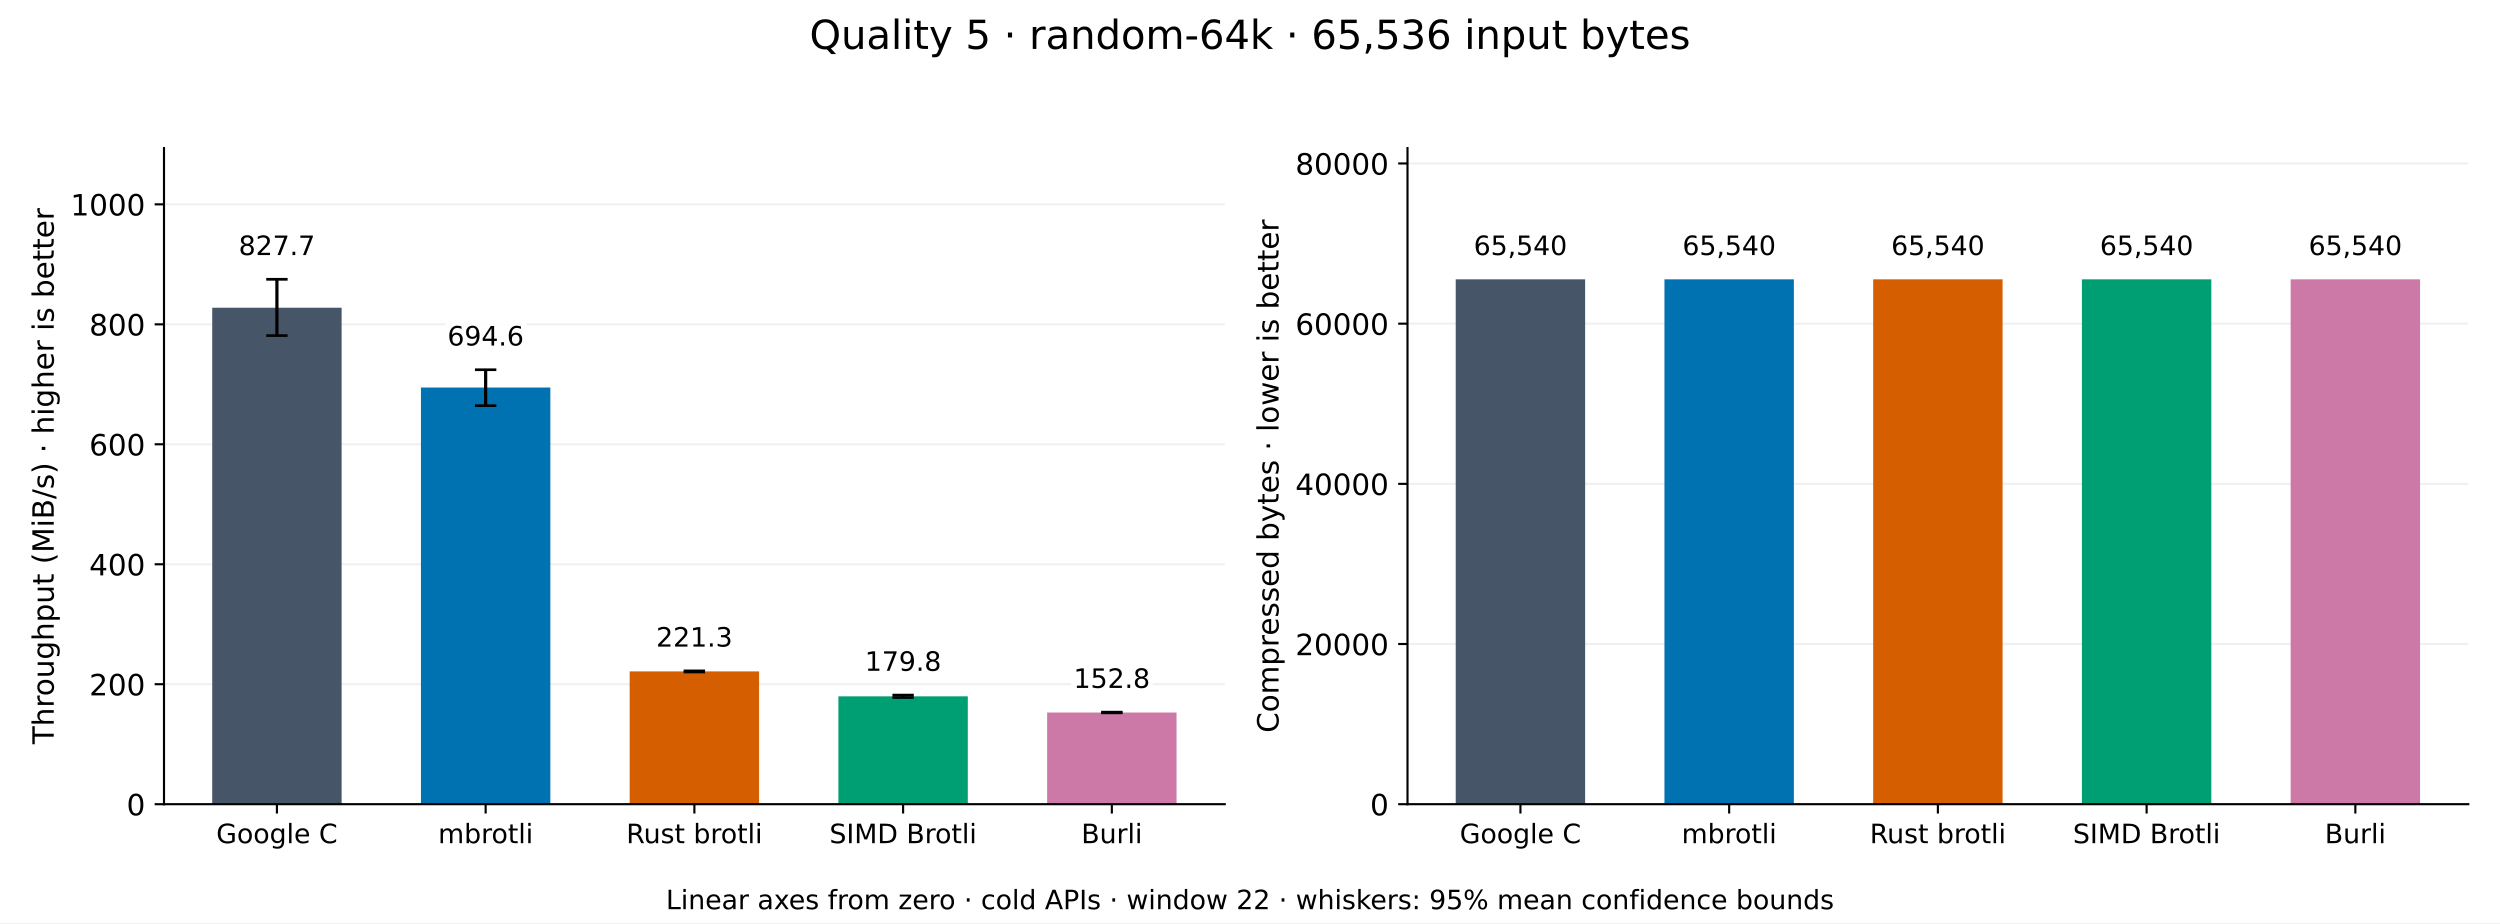
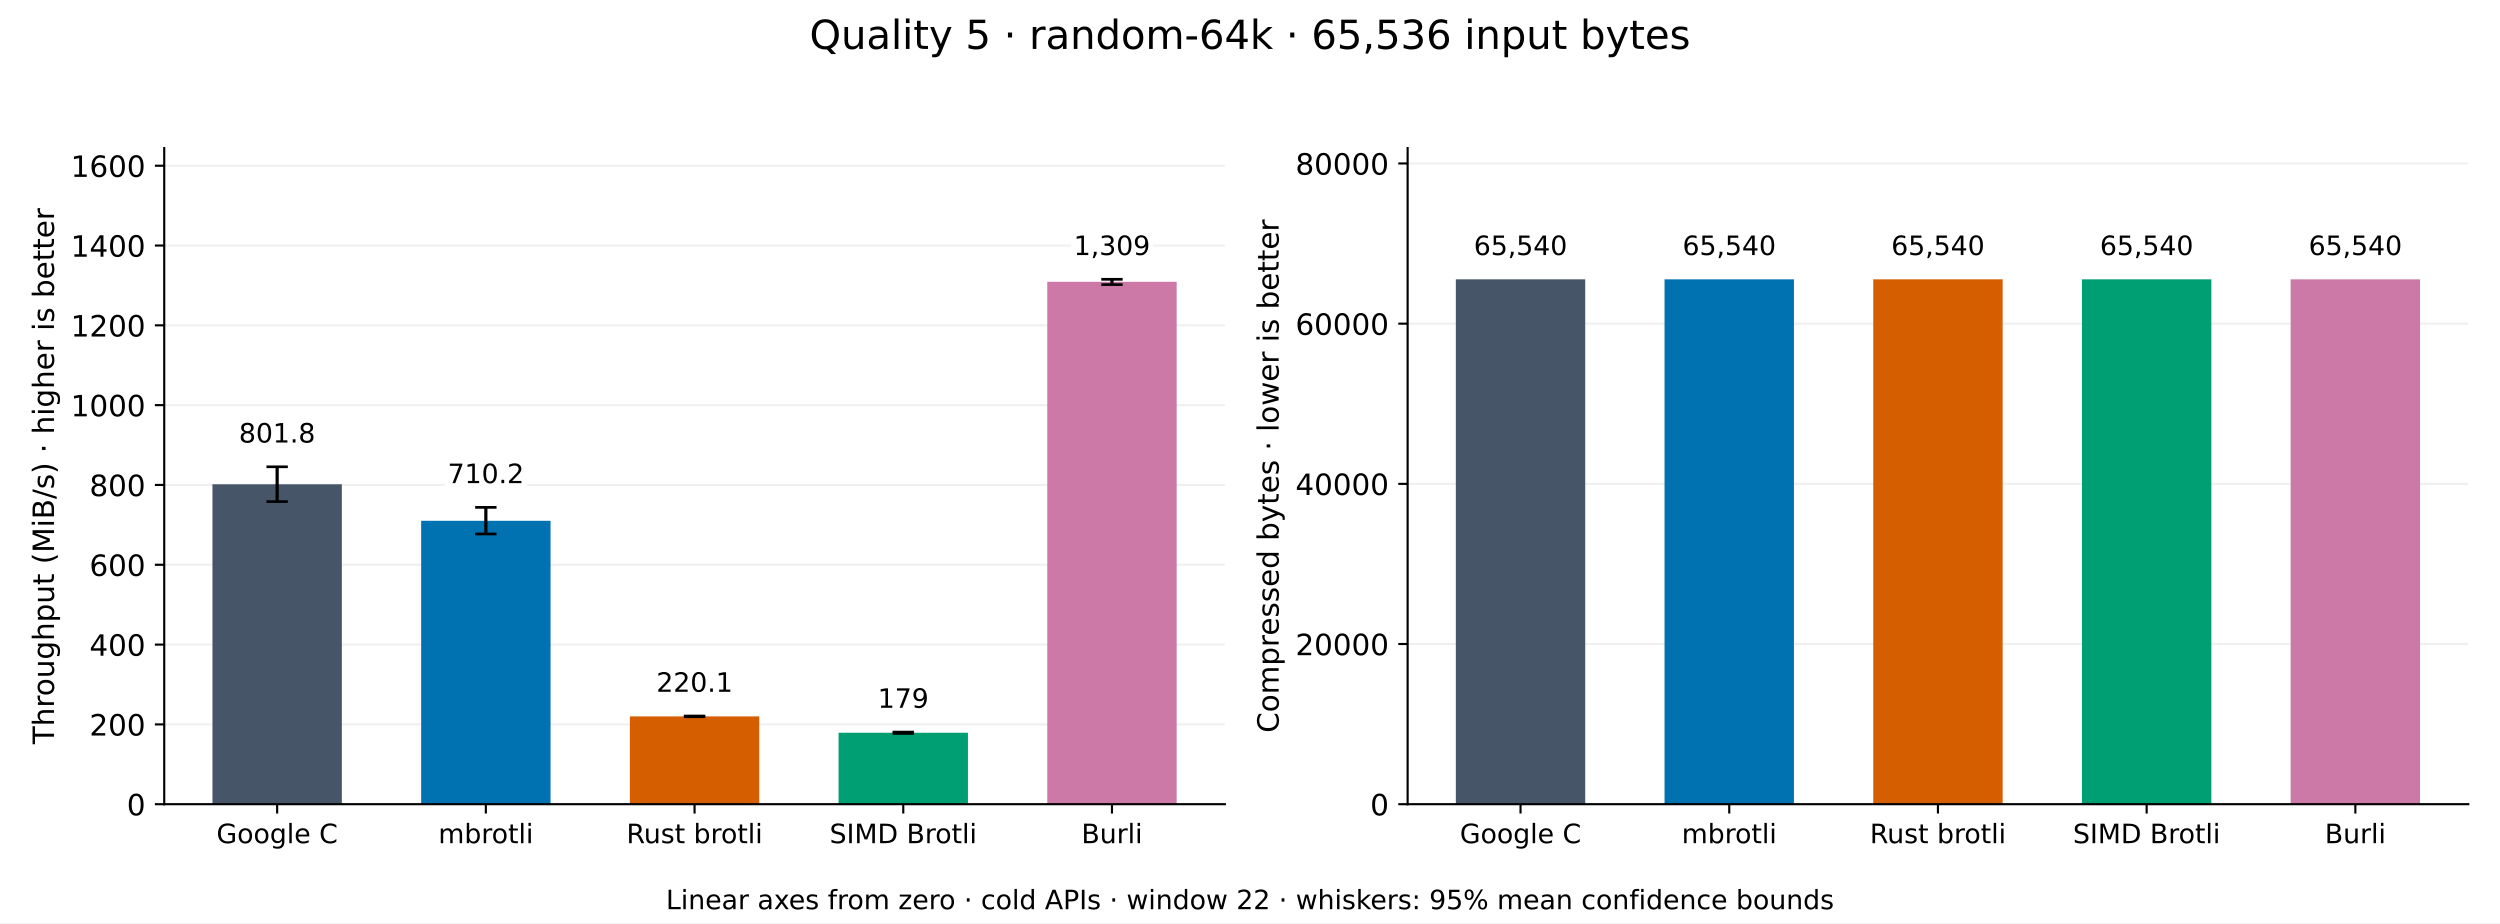
<svg xmlns="http://www.w3.org/2000/svg" xmlns:xlink="http://www.w3.org/1999/xlink" width="936pt" height="345.6pt" viewBox="0 0 936 345.6" version="1.1">
  <defs>
    <style type="text/css">*{stroke-linejoin: round; stroke-linecap: butt}</style>
  </defs>
  <g id="figure_1">
    <g id="patch_1">
      <path d="M 0 345.6 L 936 345.6 L 936 0 L 0 0 z " style="fill: #ffffff" />
    </g>
    <g id="axes_1">
      <g id="patch_2">
-         <path d="M 61.4 301.088 L 458.55 301.088 L 458.55 55.44 L 61.4 55.44 z " style="fill: #ffffff" />
+         <path d="M 61.49 301.088 L 458.595 301.088 L 458.595 55.44 L 61.49 55.44 z " style="fill: #ffffff" />
      </g>
      <g id="matplotlib.axis_1">
        <g id="xtick_1">
          <g id="line2d_1">
            <defs>
              <path id="m3d63aaa0ea" d="M 0 0 L 0 3.5 " style="stroke: #000000; stroke-width: 0.8" />
            </defs>
            <g>
-               <use xlink:href="#m3d63aaa0ea" x="103.678" y="301.088" style="stroke: #000000; stroke-width: 0.8" />
+               <use xlink:href="#m3d63aaa0ea" x="103.763" y="301.088" style="stroke: #000000; stroke-width: 0.8" />
            </g>
          </g>
          <g id="text_1">
-             <text style="font-size: 10px; font-family: 'DejaVu Sans', 'Bitstream Vera Sans', 'Computer Modern Sans Serif', 'Lucida Grande', 'Verdana', 'Geneva', 'Lucid', 'Arial', 'Helvetica', 'Avant Garde', sans-serif; text-anchor: middle" x="103.678" y="315.686" transform="rotate(-0 103.6783 315.6864)">Google C</text>
+             <text style="font-size: 10px; font-family: 'DejaVu Sans', 'Bitstream Vera Sans', 'Computer Modern Sans Serif', 'Lucida Grande', 'Verdana', 'Geneva', 'Lucid', 'Arial', 'Helvetica', 'Avant Garde', sans-serif; text-anchor: middle" x="103.763" y="315.686" transform="rotate(-0 103.7635 315.6864)">Google C</text>
          </g>
        </g>
        <g id="xtick_2">
          <g id="line2d_2">
            <g>
-               <use xlink:href="#m3d63aaa0ea" x="181.827" y="301.088" style="stroke: #000000; stroke-width: 0.8" />
+               <use xlink:href="#m3d63aaa0ea" x="181.903" y="301.088" style="stroke: #000000; stroke-width: 0.8" />
            </g>
          </g>
          <g id="text_2">
-             <text style="font-size: 10px; font-family: 'DejaVu Sans', 'Bitstream Vera Sans', 'Computer Modern Sans Serif', 'Lucida Grande', 'Verdana', 'Geneva', 'Lucid', 'Arial', 'Helvetica', 'Avant Garde', sans-serif; text-anchor: middle" x="181.827" y="315.686" transform="rotate(-0 181.8266 315.6864)">mbrotli</text>
+             <text style="font-size: 10px; font-family: 'DejaVu Sans', 'Bitstream Vera Sans', 'Computer Modern Sans Serif', 'Lucida Grande', 'Verdana', 'Geneva', 'Lucid', 'Arial', 'Helvetica', 'Avant Garde', sans-serif; text-anchor: middle" x="181.903" y="315.686" transform="rotate(-0 181.903 315.6864)">mbrotli</text>
          </g>
        </g>
        <g id="xtick_3">
          <g id="line2d_3">
            <g>
-               <use xlink:href="#m3d63aaa0ea" x="259.975" y="301.088" style="stroke: #000000; stroke-width: 0.8" />
+               <use xlink:href="#m3d63aaa0ea" x="260.043" y="301.088" style="stroke: #000000; stroke-width: 0.8" />
            </g>
          </g>
          <g id="text_3">
-             <text style="font-size: 10px; font-family: 'DejaVu Sans', 'Bitstream Vera Sans', 'Computer Modern Sans Serif', 'Lucida Grande', 'Verdana', 'Geneva', 'Lucid', 'Arial', 'Helvetica', 'Avant Garde', sans-serif; text-anchor: middle" x="259.975" y="315.686" transform="rotate(-0 259.975 315.6864)">Rust brotli</text>
+             <text style="font-size: 10px; font-family: 'DejaVu Sans', 'Bitstream Vera Sans', 'Computer Modern Sans Serif', 'Lucida Grande', 'Verdana', 'Geneva', 'Lucid', 'Arial', 'Helvetica', 'Avant Garde', sans-serif; text-anchor: middle" x="260.043" y="315.686" transform="rotate(-0 260.0425 315.6864)">Rust brotli</text>
          </g>
        </g>
        <g id="xtick_4">
          <g id="line2d_4">
            <g>
-               <use xlink:href="#m3d63aaa0ea" x="338.123" y="301.088" style="stroke: #000000; stroke-width: 0.8" />
+               <use xlink:href="#m3d63aaa0ea" x="338.182" y="301.088" style="stroke: #000000; stroke-width: 0.8" />
            </g>
          </g>
          <g id="text_4">
-             <text style="font-size: 10px; font-family: 'DejaVu Sans', 'Bitstream Vera Sans', 'Computer Modern Sans Serif', 'Lucida Grande', 'Verdana', 'Geneva', 'Lucid', 'Arial', 'Helvetica', 'Avant Garde', sans-serif; text-anchor: middle" x="338.123" y="315.686" transform="rotate(-0 338.1234 315.6864)">SIMD Brotli</text>
+             <text style="font-size: 10px; font-family: 'DejaVu Sans', 'Bitstream Vera Sans', 'Computer Modern Sans Serif', 'Lucida Grande', 'Verdana', 'Geneva', 'Lucid', 'Arial', 'Helvetica', 'Avant Garde', sans-serif; text-anchor: middle" x="338.182" y="315.686" transform="rotate(-0 338.182 315.6864)">SIMD Brotli</text>
          </g>
        </g>
        <g id="xtick_5">
          <g id="line2d_5">
            <g>
-               <use xlink:href="#m3d63aaa0ea" x="416.272" y="301.088" style="stroke: #000000; stroke-width: 0.8" />
+               <use xlink:href="#m3d63aaa0ea" x="416.322" y="301.088" style="stroke: #000000; stroke-width: 0.8" />
            </g>
          </g>
          <g id="text_5">
-             <text style="font-size: 10px; font-family: 'DejaVu Sans', 'Bitstream Vera Sans', 'Computer Modern Sans Serif', 'Lucida Grande', 'Verdana', 'Geneva', 'Lucid', 'Arial', 'Helvetica', 'Avant Garde', sans-serif; text-anchor: middle" x="416.272" y="315.686" transform="rotate(-0 416.2717 315.6864)">Burli</text>
+             <text style="font-size: 10px; font-family: 'DejaVu Sans', 'Bitstream Vera Sans', 'Computer Modern Sans Serif', 'Lucida Grande', 'Verdana', 'Geneva', 'Lucid', 'Arial', 'Helvetica', 'Avant Garde', sans-serif; text-anchor: middle" x="416.322" y="315.686" transform="rotate(-0 416.3215 315.6864)">Burli</text>
          </g>
        </g>
      </g>
      <g id="matplotlib.axis_2">
        <g id="ytick_1">
          <g id="line2d_6">
-             <path d="M 61.4 301.088 L 458.55 301.088 " clip-path="url(#pb5c1105c56)" style="fill: none; stroke: #b0b0b0; stroke-opacity: 0.18; stroke-width: 0.8; stroke-linecap: square" />
+             <path d="M 61.49 301.088 L 458.595 301.088 " clip-path="url(#p6570c9e1a1)" style="fill: none; stroke: #b0b0b0; stroke-opacity: 0.18; stroke-width: 0.8; stroke-linecap: square" />
          </g>
          <g id="line2d_7">
            <defs>
              <path id="mb6c034703b" d="M 0 0 L -3.5 0 " style="stroke: #000000; stroke-width: 0.8" />
            </defs>
            <g>
-               <use xlink:href="#mb6c034703b" x="61.4" y="301.088" style="stroke: #000000; stroke-width: 0.8" />
+               <use xlink:href="#mb6c034703b" x="61.49" y="301.088" style="stroke: #000000; stroke-width: 0.8" />
            </g>
          </g>
          <g id="text_6">
-             <text style="font-size: 11px; font-family: 'DejaVu Sans', 'Bitstream Vera Sans', 'Computer Modern Sans Serif', 'Lucida Grande', 'Verdana', 'Geneva', 'Lucid', 'Arial', 'Helvetica', 'Avant Garde', sans-serif; text-anchor: end" x="54.4" y="305.267" transform="rotate(-0 54.4 305.2671)">0</text>
+             <text style="font-size: 11px; font-family: 'DejaVu Sans', 'Bitstream Vera Sans', 'Computer Modern Sans Serif', 'Lucida Grande', 'Verdana', 'Geneva', 'Lucid', 'Arial', 'Helvetica', 'Avant Garde', sans-serif; text-anchor: end" x="54.49" y="305.267" transform="rotate(-0 54.49 305.2671)">0</text>
          </g>
        </g>
        <g id="ytick_2">
          <g id="line2d_8">
-             <path d="M 61.4 256.171 L 458.55 256.171 " clip-path="url(#pb5c1105c56)" style="fill: none; stroke: #b0b0b0; stroke-opacity: 0.18; stroke-width: 0.8; stroke-linecap: square" />
+             <path d="M 61.49 271.208 L 458.595 271.208 " clip-path="url(#p6570c9e1a1)" style="fill: none; stroke: #b0b0b0; stroke-opacity: 0.18; stroke-width: 0.8; stroke-linecap: square" />
          </g>
          <g id="line2d_9">
            <g>
-               <use xlink:href="#mb6c034703b" x="61.4" y="256.171" style="stroke: #000000; stroke-width: 0.8" />
+               <use xlink:href="#mb6c034703b" x="61.49" y="271.208" style="stroke: #000000; stroke-width: 0.8" />
            </g>
          </g>
          <g id="text_7">
-             <text style="font-size: 11px; font-family: 'DejaVu Sans', 'Bitstream Vera Sans', 'Computer Modern Sans Serif', 'Lucida Grande', 'Verdana', 'Geneva', 'Lucid', 'Arial', 'Helvetica', 'Avant Garde', sans-serif; text-anchor: end" x="54.4" y="260.35" transform="rotate(-0 54.4 260.3498)">200</text>
+             <text style="font-size: 11px; font-family: 'DejaVu Sans', 'Bitstream Vera Sans', 'Computer Modern Sans Serif', 'Lucida Grande', 'Verdana', 'Geneva', 'Lucid', 'Arial', 'Helvetica', 'Avant Garde', sans-serif; text-anchor: end" x="54.49" y="275.387" transform="rotate(-0 54.49 275.3874)">200</text>
          </g>
        </g>
        <g id="ytick_3">
          <g id="line2d_10">
-             <path d="M 61.4 211.253 L 458.55 211.253 " clip-path="url(#pb5c1105c56)" style="fill: none; stroke: #b0b0b0; stroke-opacity: 0.18; stroke-width: 0.8; stroke-linecap: square" />
+             <path d="M 61.49 241.329 L 458.595 241.329 " clip-path="url(#p6570c9e1a1)" style="fill: none; stroke: #b0b0b0; stroke-opacity: 0.18; stroke-width: 0.8; stroke-linecap: square" />
          </g>
          <g id="line2d_11">
            <g>
-               <use xlink:href="#mb6c034703b" x="61.4" y="211.253" style="stroke: #000000; stroke-width: 0.8" />
+               <use xlink:href="#mb6c034703b" x="61.49" y="241.329" style="stroke: #000000; stroke-width: 0.8" />
            </g>
          </g>
          <g id="text_8">
-             <text style="font-size: 11px; font-family: 'DejaVu Sans', 'Bitstream Vera Sans', 'Computer Modern Sans Serif', 'Lucida Grande', 'Verdana', 'Geneva', 'Lucid', 'Arial', 'Helvetica', 'Avant Garde', sans-serif; text-anchor: end" x="54.4" y="215.432" transform="rotate(-0 54.4 215.4324)">400</text>
+             <text style="font-size: 11px; font-family: 'DejaVu Sans', 'Bitstream Vera Sans', 'Computer Modern Sans Serif', 'Lucida Grande', 'Verdana', 'Geneva', 'Lucid', 'Arial', 'Helvetica', 'Avant Garde', sans-serif; text-anchor: end" x="54.49" y="245.508" transform="rotate(-0 54.49 245.5077)">400</text>
          </g>
        </g>
        <g id="ytick_4">
          <g id="line2d_12">
-             <path d="M 61.4 166.336 L 458.55 166.336 " clip-path="url(#pb5c1105c56)" style="fill: none; stroke: #b0b0b0; stroke-opacity: 0.18; stroke-width: 0.8; stroke-linecap: square" />
+             <path d="M 61.49 211.449 L 458.595 211.449 " clip-path="url(#p6570c9e1a1)" style="fill: none; stroke: #b0b0b0; stroke-opacity: 0.18; stroke-width: 0.8; stroke-linecap: square" />
          </g>
          <g id="line2d_13">
            <g>
-               <use xlink:href="#mb6c034703b" x="61.4" y="166.336" style="stroke: #000000; stroke-width: 0.8" />
+               <use xlink:href="#mb6c034703b" x="61.49" y="211.449" style="stroke: #000000; stroke-width: 0.8" />
            </g>
          </g>
          <g id="text_9">
-             <text style="font-size: 11px; font-family: 'DejaVu Sans', 'Bitstream Vera Sans', 'Computer Modern Sans Serif', 'Lucida Grande', 'Verdana', 'Geneva', 'Lucid', 'Arial', 'Helvetica', 'Avant Garde', sans-serif; text-anchor: end" x="54.4" y="170.515" transform="rotate(-0 54.4 170.5151)">600</text>
+             <text style="font-size: 11px; font-family: 'DejaVu Sans', 'Bitstream Vera Sans', 'Computer Modern Sans Serif', 'Lucida Grande', 'Verdana', 'Geneva', 'Lucid', 'Arial', 'Helvetica', 'Avant Garde', sans-serif; text-anchor: end" x="54.49" y="215.628" transform="rotate(-0 54.49 215.6279)">600</text>
          </g>
        </g>
        <g id="ytick_5">
          <g id="line2d_14">
-             <path d="M 61.4 121.419 L 458.55 121.419 " clip-path="url(#pb5c1105c56)" style="fill: none; stroke: #b0b0b0; stroke-opacity: 0.18; stroke-width: 0.8; stroke-linecap: square" />
+             <path d="M 61.49 181.569 L 458.595 181.569 " clip-path="url(#p6570c9e1a1)" style="fill: none; stroke: #b0b0b0; stroke-opacity: 0.18; stroke-width: 0.8; stroke-linecap: square" />
          </g>
          <g id="line2d_15">
            <g>
-               <use xlink:href="#mb6c034703b" x="61.4" y="121.419" style="stroke: #000000; stroke-width: 0.8" />
+               <use xlink:href="#mb6c034703b" x="61.49" y="181.569" style="stroke: #000000; stroke-width: 0.8" />
            </g>
          </g>
          <g id="text_10">
-             <text style="font-size: 11px; font-family: 'DejaVu Sans', 'Bitstream Vera Sans', 'Computer Modern Sans Serif', 'Lucida Grande', 'Verdana', 'Geneva', 'Lucid', 'Arial', 'Helvetica', 'Avant Garde', sans-serif; text-anchor: end" x="54.4" y="125.598" transform="rotate(-0 54.4 125.5977)">800</text>
+             <text style="font-size: 11px; font-family: 'DejaVu Sans', 'Bitstream Vera Sans', 'Computer Modern Sans Serif', 'Lucida Grande', 'Verdana', 'Geneva', 'Lucid', 'Arial', 'Helvetica', 'Avant Garde', sans-serif; text-anchor: end" x="54.49" y="185.748" transform="rotate(-0 54.49 185.7482)">800</text>
          </g>
        </g>
        <g id="ytick_6">
          <g id="line2d_16">
-             <path d="M 61.4 76.501 L 458.55 76.501 " clip-path="url(#pb5c1105c56)" style="fill: none; stroke: #b0b0b0; stroke-opacity: 0.18; stroke-width: 0.8; stroke-linecap: square" />
+             <path d="M 61.49 151.689 L 458.595 151.689 " clip-path="url(#p6570c9e1a1)" style="fill: none; stroke: #b0b0b0; stroke-opacity: 0.18; stroke-width: 0.8; stroke-linecap: square" />
          </g>
          <g id="line2d_17">
            <g>
-               <use xlink:href="#mb6c034703b" x="61.4" y="76.501" style="stroke: #000000; stroke-width: 0.8" />
+               <use xlink:href="#mb6c034703b" x="61.49" y="151.689" style="stroke: #000000; stroke-width: 0.8" />
            </g>
          </g>
          <g id="text_11">
-             <text style="font-size: 11px; font-family: 'DejaVu Sans', 'Bitstream Vera Sans', 'Computer Modern Sans Serif', 'Lucida Grande', 'Verdana', 'Geneva', 'Lucid', 'Arial', 'Helvetica', 'Avant Garde', sans-serif; text-anchor: end" x="54.4" y="80.68" transform="rotate(-0 54.4 80.68034)">1000</text>
-           </g>
-         </g>
-         <g id="text_12">
-           <text style="font-size: 11px; font-family: 'DejaVu Sans', 'Bitstream Vera Sans', 'Computer Modern Sans Serif', 'Lucida Grande', 'Verdana', 'Geneva', 'Lucid', 'Arial', 'Helvetica', 'Avant Garde', sans-serif; text-anchor: middle" x="20.117" y="178.264" transform="rotate(-90 20.11734 178.264)">Throughput (MiB/s) · higher is better</text>
+             <text style="font-size: 11px; font-family: 'DejaVu Sans', 'Bitstream Vera Sans', 'Computer Modern Sans Serif', 'Lucida Grande', 'Verdana', 'Geneva', 'Lucid', 'Arial', 'Helvetica', 'Avant Garde', sans-serif; text-anchor: end" x="54.49" y="155.868" transform="rotate(-0 54.49 155.8684)">1000</text>
+           </g>
+         </g>
+         <g id="ytick_7">
+           <g id="line2d_18">
+             <path d="M 61.49 121.81 L 458.595 121.81 " clip-path="url(#p6570c9e1a1)" style="fill: none; stroke: #b0b0b0; stroke-opacity: 0.18; stroke-width: 0.8; stroke-linecap: square" />
+           </g>
+           <g id="line2d_19">
+             <g>
+               <use xlink:href="#mb6c034703b" x="61.49" y="121.81" style="stroke: #000000; stroke-width: 0.8" />
+             </g>
+           </g>
+           <g id="text_12">
+             <text style="font-size: 11px; font-family: 'DejaVu Sans', 'Bitstream Vera Sans', 'Computer Modern Sans Serif', 'Lucida Grande', 'Verdana', 'Geneva', 'Lucid', 'Arial', 'Helvetica', 'Avant Garde', sans-serif; text-anchor: end" x="54.49" y="125.989" transform="rotate(-0 54.49 125.9887)">1200</text>
+           </g>
+         </g>
+         <g id="ytick_8">
+           <g id="line2d_20">
+             <path d="M 61.49 91.93 L 458.595 91.93 " clip-path="url(#p6570c9e1a1)" style="fill: none; stroke: #b0b0b0; stroke-opacity: 0.18; stroke-width: 0.8; stroke-linecap: square" />
+           </g>
+           <g id="line2d_21">
+             <g>
+               <use xlink:href="#mb6c034703b" x="61.49" y="91.93" style="stroke: #000000; stroke-width: 0.8" />
+             </g>
+           </g>
+           <g id="text_13">
+             <text style="font-size: 11px; font-family: 'DejaVu Sans', 'Bitstream Vera Sans', 'Computer Modern Sans Serif', 'Lucida Grande', 'Verdana', 'Geneva', 'Lucid', 'Arial', 'Helvetica', 'Avant Garde', sans-serif; text-anchor: end" x="54.49" y="96.109" transform="rotate(-0 54.49 96.10892)">1400</text>
+           </g>
+         </g>
+         <g id="ytick_9">
+           <g id="line2d_22">
+             <path d="M 61.49 62.05 L 458.595 62.05 " clip-path="url(#p6570c9e1a1)" style="fill: none; stroke: #b0b0b0; stroke-opacity: 0.18; stroke-width: 0.8; stroke-linecap: square" />
+           </g>
+           <g id="line2d_23">
+             <g>
+               <use xlink:href="#mb6c034703b" x="61.49" y="62.05" style="stroke: #000000; stroke-width: 0.8" />
+             </g>
+           </g>
+           <g id="text_14">
+             <text style="font-size: 11px; font-family: 'DejaVu Sans', 'Bitstream Vera Sans', 'Computer Modern Sans Serif', 'Lucida Grande', 'Verdana', 'Geneva', 'Lucid', 'Arial', 'Helvetica', 'Avant Garde', sans-serif; text-anchor: end" x="54.49" y="66.229" transform="rotate(-0 54.49 66.22918)">1600</text>
+           </g>
+         </g>
+         <g id="text_15">
+           <text style="font-size: 11px; font-family: 'DejaVu Sans', 'Bitstream Vera Sans', 'Computer Modern Sans Serif', 'Lucida Grande', 'Verdana', 'Geneva', 'Lucid', 'Arial', 'Helvetica', 'Avant Garde', sans-serif; text-anchor: middle" x="20.207" y="178.264" transform="rotate(-90 20.20734 178.264)">Throughput (MiB/s) · higher is better</text>
        </g>
      </g>
      <g id="patch_3">
-         <path d="M 79.452 301.088 L 127.904 301.088 L 127.904 115.206 L 79.452 115.206 z " clip-path="url(#pb5c1105c56)" style="fill: #475569" />
+         <path d="M 79.54 301.088 L 127.987 301.088 L 127.987 181.307 L 79.54 181.307 z " clip-path="url(#p6570c9e1a1)" style="fill: #475569" />
      </g>
      <g id="patch_4">
-         <path d="M 157.601 301.088 L 206.053 301.088 L 206.053 145.099 L 157.601 145.099 z " clip-path="url(#pb5c1105c56)" style="fill: #0072b2" />
+         <path d="M 157.68 301.088 L 206.126 301.088 L 206.126 194.983 L 157.68 194.983 z " clip-path="url(#p6570c9e1a1)" style="fill: #0072b2" />
      </g>
      <g id="patch_5">
-         <path d="M 235.749 301.088 L 284.201 301.088 L 284.201 251.384 L 235.749 251.384 z " clip-path="url(#pb5c1105c56)" style="fill: #d55e00" />
+         <path d="M 235.819 301.088 L 284.266 301.088 L 284.266 268.209 L 235.819 268.209 z " clip-path="url(#p6570c9e1a1)" style="fill: #d55e00" />
      </g>
      <g id="patch_6">
-         <path d="M 313.897 301.088 L 362.349 301.088 L 362.349 260.698 L 313.897 260.698 z " clip-path="url(#pb5c1105c56)" style="fill: #009e73" />
+         <path d="M 313.959 301.088 L 362.405 301.088 L 362.405 274.345 L 313.959 274.345 z " clip-path="url(#p6570c9e1a1)" style="fill: #009e73" />
      </g>
      <g id="patch_7">
-         <path d="M 392.046 301.088 L 440.498 301.088 L 440.498 266.772 L 392.046 266.772 z " clip-path="url(#pb5c1105c56)" style="fill: #cc79a7" />
+         <path d="M 392.098 301.088 L 440.545 301.088 L 440.545 105.51 L 392.098 105.51 z " clip-path="url(#p6570c9e1a1)" style="fill: #cc79a7" />
      </g>
      <g id="LineCollection_1">
-         <path d="M 103.678 125.651 L 103.678 104.57 " clip-path="url(#pb5c1105c56)" style="fill: none; stroke: #000000; stroke-width: 1.2" />
-         <path d="M 181.827 151.887 L 181.827 138.437 " clip-path="url(#pb5c1105c56)" style="fill: none; stroke: #000000; stroke-width: 1.2" />
-         <path d="M 259.975 251.601 L 259.975 251.166 " clip-path="url(#pb5c1105c56)" style="fill: none; stroke: #000000; stroke-width: 1.2" />
-         <path d="M 338.123 261.158 L 338.123 260.237 " clip-path="url(#pb5c1105c56)" style="fill: none; stroke: #000000; stroke-width: 1.2" />
-         <path d="M 416.272 266.907 L 416.272 266.631 " clip-path="url(#pb5c1105c56)" style="fill: none; stroke: #000000; stroke-width: 1.2" />
-       </g>
-       <g id="line2d_18">
+         <path d="M 103.763 187.81 L 103.763 174.774 " clip-path="url(#p6570c9e1a1)" style="fill: none; stroke: #000000; stroke-width: 1.2" />
+         <path d="M 181.903 199.918 L 181.903 189.959 " clip-path="url(#p6570c9e1a1)" style="fill: none; stroke: #000000; stroke-width: 1.2" />
+         <path d="M 260.043 268.334 L 260.043 268.084 " clip-path="url(#p6570c9e1a1)" style="fill: none; stroke: #000000; stroke-width: 1.2" />
+         <path d="M 338.182 274.603 L 338.182 274.088 " clip-path="url(#p6570c9e1a1)" style="fill: none; stroke: #000000; stroke-width: 1.2" />
+         <path d="M 416.322 106.544 L 416.322 104.57 " clip-path="url(#p6570c9e1a1)" style="fill: none; stroke: #000000; stroke-width: 1.2" />
+       </g>
+       <g id="line2d_24">
        <defs>
          <path id="ma4d3aa00d3" d="M 4 0 L -4 -0 " style="stroke: #000000" />
        </defs>
-         <g clip-path="url(#pb5c1105c56)">
-           <use xlink:href="#ma4d3aa00d3" x="103.678" y="125.651" style="fill: #1f77b4; stroke: #000000" />
-           <use xlink:href="#ma4d3aa00d3" x="181.827" y="151.887" style="fill: #1f77b4; stroke: #000000" />
-           <use xlink:href="#ma4d3aa00d3" x="259.975" y="251.601" style="fill: #1f77b4; stroke: #000000" />
-           <use xlink:href="#ma4d3aa00d3" x="338.123" y="261.158" style="fill: #1f77b4; stroke: #000000" />
-           <use xlink:href="#ma4d3aa00d3" x="416.272" y="266.907" style="fill: #1f77b4; stroke: #000000" />
-         </g>
-       </g>
-       <g id="line2d_19">
-         <g clip-path="url(#pb5c1105c56)">
-           <use xlink:href="#ma4d3aa00d3" x="103.678" y="104.57" style="fill: #1f77b4; stroke: #000000" />
-           <use xlink:href="#ma4d3aa00d3" x="181.827" y="138.437" style="fill: #1f77b4; stroke: #000000" />
-           <use xlink:href="#ma4d3aa00d3" x="259.975" y="251.166" style="fill: #1f77b4; stroke: #000000" />
-           <use xlink:href="#ma4d3aa00d3" x="338.123" y="260.237" style="fill: #1f77b4; stroke: #000000" />
-           <use xlink:href="#ma4d3aa00d3" x="416.272" y="266.631" style="fill: #1f77b4; stroke: #000000" />
+         <g clip-path="url(#p6570c9e1a1)">
+           <use xlink:href="#ma4d3aa00d3" x="103.763" y="187.81" style="fill: #1f77b4; stroke: #000000" />
+           <use xlink:href="#ma4d3aa00d3" x="181.903" y="199.918" style="fill: #1f77b4; stroke: #000000" />
+           <use xlink:href="#ma4d3aa00d3" x="260.043" y="268.334" style="fill: #1f77b4; stroke: #000000" />
+           <use xlink:href="#ma4d3aa00d3" x="338.182" y="274.603" style="fill: #1f77b4; stroke: #000000" />
+           <use xlink:href="#ma4d3aa00d3" x="416.322" y="106.544" style="fill: #1f77b4; stroke: #000000" />
+         </g>
+       </g>
+       <g id="line2d_25">
+         <g clip-path="url(#p6570c9e1a1)">
+           <use xlink:href="#ma4d3aa00d3" x="103.763" y="174.774" style="fill: #1f77b4; stroke: #000000" />
+           <use xlink:href="#ma4d3aa00d3" x="181.903" y="189.959" style="fill: #1f77b4; stroke: #000000" />
+           <use xlink:href="#ma4d3aa00d3" x="260.043" y="268.084" style="fill: #1f77b4; stroke: #000000" />
+           <use xlink:href="#ma4d3aa00d3" x="338.182" y="274.088" style="fill: #1f77b4; stroke: #000000" />
+           <use xlink:href="#ma4d3aa00d3" x="416.322" y="104.57" style="fill: #1f77b4; stroke: #000000" />
        </g>
      </g>
      <g id="patch_8">
-         <path d="M 61.4 301.088 L 61.4 55.44 " style="fill: none; stroke: #000000; stroke-width: 0.8; stroke-linejoin: miter; stroke-linecap: square" />
+         <path d="M 61.49 301.088 L 61.49 55.44 " style="fill: none; stroke: #000000; stroke-width: 0.8; stroke-linejoin: miter; stroke-linecap: square" />
      </g>
      <g id="patch_9">
-         <path d="M 61.4 301.088 L 458.55 301.088 " style="fill: none; stroke: #000000; stroke-width: 0.8; stroke-linejoin: miter; stroke-linecap: square" />
-       </g>
-       <g id="text_13">
+         <path d="M 61.49 301.088 L 458.595 301.088 " style="fill: none; stroke: #000000; stroke-width: 0.8; stroke-linejoin: miter; stroke-linecap: square" />
+       </g>
+       <g id="text_16">
        <g id="patch_10">
-           <path d="M 88.364 98.57 L 118.992 98.57 L 118.992 86.891 L 88.364 86.891 z " style="fill: #ffffff; opacity: 0.9" />
-         </g>
-         <text style="font-size: 10px; font-family: 'DejaVu Sans', 'Bitstream Vera Sans', 'Computer Modern Sans Serif', 'Lucida Grande', 'Verdana', 'Geneva', 'Lucid', 'Arial', 'Helvetica', 'Avant Garde', sans-serif; text-anchor: middle" x="103.678" y="95.49" transform="rotate(-0 103.6783 95.48991)">827.7</text>
-       </g>
-       <g id="text_14">
+           <path d="M 88.449 168.774 L 119.078 168.774 L 119.078 157.096 L 88.449 157.096 z " style="fill: #ffffff; opacity: 0.9" />
+         </g>
+         <text style="font-size: 10px; font-family: 'DejaVu Sans', 'Bitstream Vera Sans', 'Computer Modern Sans Serif', 'Lucida Grande', 'Verdana', 'Geneva', 'Lucid', 'Arial', 'Helvetica', 'Avant Garde', sans-serif; text-anchor: middle" x="103.763" y="165.694" transform="rotate(-0 103.7635 165.6943)">801.8</text>
+       </g>
+       <g id="text_17">
        <g id="patch_11">
-           <path d="M 166.513 132.437 L 197.141 132.437 L 197.141 120.759 L 166.513 120.759 z " style="fill: #ffffff; opacity: 0.9" />
-         </g>
-         <text style="font-size: 10px; font-family: 'DejaVu Sans', 'Bitstream Vera Sans', 'Computer Modern Sans Serif', 'Lucida Grande', 'Verdana', 'Geneva', 'Lucid', 'Arial', 'Helvetica', 'Avant Garde', sans-serif; text-anchor: middle" x="181.827" y="129.357" transform="rotate(-0 181.8266 129.3574)">694.6</text>
-       </g>
-       <g id="text_15">
+           <path d="M 166.589 183.959 L 197.217 183.959 L 197.217 172.281 L 166.589 172.281 z " style="fill: #ffffff; opacity: 0.9" />
+         </g>
+         <text style="font-size: 10px; font-family: 'DejaVu Sans', 'Bitstream Vera Sans', 'Computer Modern Sans Serif', 'Lucida Grande', 'Verdana', 'Geneva', 'Lucid', 'Arial', 'Helvetica', 'Avant Garde', sans-serif; text-anchor: middle" x="181.903" y="180.879" transform="rotate(-0 181.903 180.8795)">710.2</text>
+       </g>
+       <g id="text_18">
        <g id="patch_12">
-           <path d="M 244.661 245.166 L 275.289 245.166 L 275.289 233.488 L 244.661 233.488 z " style="fill: #ffffff; opacity: 0.9" />
-         </g>
-         <text style="font-size: 10px; font-family: 'DejaVu Sans', 'Bitstream Vera Sans', 'Computer Modern Sans Serif', 'Lucida Grande', 'Verdana', 'Geneva', 'Lucid', 'Arial', 'Helvetica', 'Avant Garde', sans-serif; text-anchor: middle" x="259.975" y="242.087" transform="rotate(-0 259.975 242.0867)">221.3</text>
-       </g>
-       <g id="text_16">
+           <path d="M 244.728 262.084 L 275.357 262.084 L 275.357 250.406 L 244.728 250.406 z " style="fill: #ffffff; opacity: 0.9" />
+         </g>
+         <text style="font-size: 10px; font-family: 'DejaVu Sans', 'Bitstream Vera Sans', 'Computer Modern Sans Serif', 'Lucida Grande', 'Verdana', 'Geneva', 'Lucid', 'Arial', 'Helvetica', 'Avant Garde', sans-serif; text-anchor: middle" x="260.043" y="259.004" transform="rotate(-0 260.0425 259.0042)">220.1</text>
+       </g>
+       <g id="text_19">
        <g id="patch_13">
-           <path d="M 322.809 254.237 L 353.437 254.237 L 353.437 242.558 L 322.809 242.558 z " style="fill: #ffffff; opacity: 0.9" />
-         </g>
-         <text style="font-size: 10px; font-family: 'DejaVu Sans', 'Bitstream Vera Sans', 'Computer Modern Sans Serif', 'Lucida Grande', 'Verdana', 'Geneva', 'Lucid', 'Arial', 'Helvetica', 'Avant Garde', sans-serif; text-anchor: middle" x="338.123" y="251.157" transform="rotate(-0 338.1234 251.1569)">179.8</text>
-       </g>
-       <g id="text_17">
+           <path d="M 327.638 268.088 L 348.726 268.088 L 348.726 256.41 L 327.638 256.41 z " style="fill: #ffffff; opacity: 0.9" />
+         </g>
+         <text style="font-size: 10px; font-family: 'DejaVu Sans', 'Bitstream Vera Sans', 'Computer Modern Sans Serif', 'Lucida Grande', 'Verdana', 'Geneva', 'Lucid', 'Arial', 'Helvetica', 'Avant Garde', sans-serif; text-anchor: middle" x="338.182" y="265.008" transform="rotate(-0 338.182 265.0082)">179</text>
+       </g>
+       <g id="text_20">
        <g id="patch_14">
-           <path d="M 400.958 260.631 L 431.586 260.631 L 431.586 248.952 L 400.958 248.952 z " style="fill: #ffffff; opacity: 0.9" />
-         </g>
-         <text style="font-size: 10px; font-family: 'DejaVu Sans', 'Bitstream Vera Sans', 'Computer Modern Sans Serif', 'Lucida Grande', 'Verdana', 'Geneva', 'Lucid', 'Arial', 'Helvetica', 'Avant Garde', sans-serif; text-anchor: middle" x="416.272" y="257.551" transform="rotate(-0 416.2717 257.5509)">152.8</text>
+           <path d="M 401.007 98.57 L 431.636 98.57 L 431.636 86.891 L 401.007 86.891 z " style="fill: #ffffff; opacity: 0.9" />
+         </g>
+         <text style="font-size: 10px; font-family: 'DejaVu Sans', 'Bitstream Vera Sans', 'Computer Modern Sans Serif', 'Lucida Grande', 'Verdana', 'Geneva', 'Lucid', 'Arial', 'Helvetica', 'Avant Garde', sans-serif; text-anchor: middle" x="416.322" y="95.49" transform="rotate(-0 416.3215 95.48991)">1,309</text>
      </g>
    </g>
    <g id="axes_2">
      <g id="patch_15">
-         <path d="M 526.97 301.088 L 924.12 301.088 L 924.12 55.44 L 526.97 55.44 z " style="fill: #ffffff" />
+         <path d="M 527.015 301.088 L 924.12 301.088 L 924.12 55.44 L 527.015 55.44 z " style="fill: #ffffff" />
      </g>
      <g id="matplotlib.axis_3">
        <g id="xtick_6">
-           <g id="line2d_20">
-             <g>
-               <use xlink:href="#m3d63aaa0ea" x="569.248" y="301.088" style="stroke: #000000; stroke-width: 0.8" />
-             </g>
-           </g>
-           <g id="text_18">
-             <text style="font-size: 10px; font-family: 'DejaVu Sans', 'Bitstream Vera Sans', 'Computer Modern Sans Serif', 'Lucida Grande', 'Verdana', 'Geneva', 'Lucid', 'Arial', 'Helvetica', 'Avant Garde', sans-serif; text-anchor: middle" x="569.248" y="315.686" transform="rotate(-0 569.2483 315.6864)">Google C</text>
+           <g id="line2d_26">
+             <g>
+               <use xlink:href="#m3d63aaa0ea" x="569.288" y="301.088" style="stroke: #000000; stroke-width: 0.8" />
+             </g>
+           </g>
+           <g id="text_21">
+             <text style="font-size: 10px; font-family: 'DejaVu Sans', 'Bitstream Vera Sans', 'Computer Modern Sans Serif', 'Lucida Grande', 'Verdana', 'Geneva', 'Lucid', 'Arial', 'Helvetica', 'Avant Garde', sans-serif; text-anchor: middle" x="569.288" y="315.686" transform="rotate(-0 569.2885 315.6864)">Google C</text>
          </g>
        </g>
        <g id="xtick_7">
-           <g id="line2d_21">
-             <g>
-               <use xlink:href="#m3d63aaa0ea" x="647.397" y="301.088" style="stroke: #000000; stroke-width: 0.8" />
-             </g>
-           </g>
-           <g id="text_19">
-             <text style="font-size: 10px; font-family: 'DejaVu Sans', 'Bitstream Vera Sans', 'Computer Modern Sans Serif', 'Lucida Grande', 'Verdana', 'Geneva', 'Lucid', 'Arial', 'Helvetica', 'Avant Garde', sans-serif; text-anchor: middle" x="647.397" y="315.686" transform="rotate(-0 647.3966 315.6864)">mbrotli</text>
+           <g id="line2d_27">
+             <g>
+               <use xlink:href="#m3d63aaa0ea" x="647.428" y="301.088" style="stroke: #000000; stroke-width: 0.8" />
+             </g>
+           </g>
+           <g id="text_22">
+             <text style="font-size: 10px; font-family: 'DejaVu Sans', 'Bitstream Vera Sans', 'Computer Modern Sans Serif', 'Lucida Grande', 'Verdana', 'Geneva', 'Lucid', 'Arial', 'Helvetica', 'Avant Garde', sans-serif; text-anchor: middle" x="647.428" y="315.686" transform="rotate(-0 647.428 315.6864)">mbrotli</text>
          </g>
        </g>
        <g id="xtick_8">
-           <g id="line2d_22">
-             <g>
-               <use xlink:href="#m3d63aaa0ea" x="725.545" y="301.088" style="stroke: #000000; stroke-width: 0.8" />
-             </g>
-           </g>
-           <g id="text_20">
-             <text style="font-size: 10px; font-family: 'DejaVu Sans', 'Bitstream Vera Sans', 'Computer Modern Sans Serif', 'Lucida Grande', 'Verdana', 'Geneva', 'Lucid', 'Arial', 'Helvetica', 'Avant Garde', sans-serif; text-anchor: middle" x="725.545" y="315.686" transform="rotate(-0 725.545 315.6864)">Rust brotli</text>
+           <g id="line2d_28">
+             <g>
+               <use xlink:href="#m3d63aaa0ea" x="725.567" y="301.088" style="stroke: #000000; stroke-width: 0.8" />
+             </g>
+           </g>
+           <g id="text_23">
+             <text style="font-size: 10px; font-family: 'DejaVu Sans', 'Bitstream Vera Sans', 'Computer Modern Sans Serif', 'Lucida Grande', 'Verdana', 'Geneva', 'Lucid', 'Arial', 'Helvetica', 'Avant Garde', sans-serif; text-anchor: middle" x="725.567" y="315.686" transform="rotate(-0 725.5675 315.6864)">Rust brotli</text>
          </g>
        </g>
        <g id="xtick_9">
-           <g id="line2d_23">
-             <g>
-               <use xlink:href="#m3d63aaa0ea" x="803.693" y="301.088" style="stroke: #000000; stroke-width: 0.8" />
-             </g>
-           </g>
-           <g id="text_21">
-             <text style="font-size: 10px; font-family: 'DejaVu Sans', 'Bitstream Vera Sans', 'Computer Modern Sans Serif', 'Lucida Grande', 'Verdana', 'Geneva', 'Lucid', 'Arial', 'Helvetica', 'Avant Garde', sans-serif; text-anchor: middle" x="803.693" y="315.686" transform="rotate(-0 803.6934 315.6864)">SIMD Brotli</text>
+           <g id="line2d_29">
+             <g>
+               <use xlink:href="#m3d63aaa0ea" x="803.707" y="301.088" style="stroke: #000000; stroke-width: 0.8" />
+             </g>
+           </g>
+           <g id="text_24">
+             <text style="font-size: 10px; font-family: 'DejaVu Sans', 'Bitstream Vera Sans', 'Computer Modern Sans Serif', 'Lucida Grande', 'Verdana', 'Geneva', 'Lucid', 'Arial', 'Helvetica', 'Avant Garde', sans-serif; text-anchor: middle" x="803.707" y="315.686" transform="rotate(-0 803.707 315.6864)">SIMD Brotli</text>
          </g>
        </g>
        <g id="xtick_10">
-           <g id="line2d_24">
-             <g>
-               <use xlink:href="#m3d63aaa0ea" x="881.842" y="301.088" style="stroke: #000000; stroke-width: 0.8" />
-             </g>
-           </g>
-           <g id="text_22">
-             <text style="font-size: 10px; font-family: 'DejaVu Sans', 'Bitstream Vera Sans', 'Computer Modern Sans Serif', 'Lucida Grande', 'Verdana', 'Geneva', 'Lucid', 'Arial', 'Helvetica', 'Avant Garde', sans-serif; text-anchor: middle" x="881.842" y="315.686" transform="rotate(-0 881.8417 315.6864)">Burli</text>
+           <g id="line2d_30">
+             <g>
+               <use xlink:href="#m3d63aaa0ea" x="881.847" y="301.088" style="stroke: #000000; stroke-width: 0.8" />
+             </g>
+           </g>
+           <g id="text_25">
+             <text style="font-size: 10px; font-family: 'DejaVu Sans', 'Bitstream Vera Sans', 'Computer Modern Sans Serif', 'Lucida Grande', 'Verdana', 'Geneva', 'Lucid', 'Arial', 'Helvetica', 'Avant Garde', sans-serif; text-anchor: middle" x="881.847" y="315.686" transform="rotate(-0 881.8465 315.6864)">Burli</text>
          </g>
        </g>
      </g>
      <g id="matplotlib.axis_4">
-         <g id="ytick_7">
-           <g id="line2d_25">
-             <path d="M 526.97 301.088 L 924.12 301.088 " clip-path="url(#pc5972e6db0)" style="fill: none; stroke: #b0b0b0; stroke-opacity: 0.18; stroke-width: 0.8; stroke-linecap: square" />
-           </g>
-           <g id="line2d_26">
-             <g>
-               <use xlink:href="#mb6c034703b" x="526.97" y="301.088" style="stroke: #000000; stroke-width: 0.8" />
-             </g>
-           </g>
-           <g id="text_23">
-             <text style="font-size: 11px; font-family: 'DejaVu Sans', 'Bitstream Vera Sans', 'Computer Modern Sans Serif', 'Lucida Grande', 'Verdana', 'Geneva', 'Lucid', 'Arial', 'Helvetica', 'Avant Garde', sans-serif; text-anchor: end" x="519.97" y="305.267" transform="rotate(-0 519.97 305.2671)">0</text>
-           </g>
-         </g>
-         <g id="ytick_8">
-           <g id="line2d_27">
-             <path d="M 526.97 241.119 L 924.12 241.119 " clip-path="url(#pc5972e6db0)" style="fill: none; stroke: #b0b0b0; stroke-opacity: 0.18; stroke-width: 0.8; stroke-linecap: square" />
-           </g>
-           <g id="line2d_28">
-             <g>
-               <use xlink:href="#mb6c034703b" x="526.97" y="241.119" style="stroke: #000000; stroke-width: 0.8" />
-             </g>
-           </g>
-           <g id="text_24">
-             <text style="font-size: 11px; font-family: 'DejaVu Sans', 'Bitstream Vera Sans', 'Computer Modern Sans Serif', 'Lucida Grande', 'Verdana', 'Geneva', 'Lucid', 'Arial', 'Helvetica', 'Avant Garde', sans-serif; text-anchor: end" x="519.97" y="245.298" transform="rotate(-0 519.97 245.2981)">20000</text>
-           </g>
-         </g>
-         <g id="ytick_9">
-           <g id="line2d_29">
-             <path d="M 526.97 181.15 L 924.12 181.15 " clip-path="url(#pc5972e6db0)" style="fill: none; stroke: #b0b0b0; stroke-opacity: 0.18; stroke-width: 0.8; stroke-linecap: square" />
-           </g>
-           <g id="line2d_30">
-             <g>
-               <use xlink:href="#mb6c034703b" x="526.97" y="181.15" style="stroke: #000000; stroke-width: 0.8" />
-             </g>
-           </g>
-           <g id="text_25">
-             <text style="font-size: 11px; font-family: 'DejaVu Sans', 'Bitstream Vera Sans', 'Computer Modern Sans Serif', 'Lucida Grande', 'Verdana', 'Geneva', 'Lucid', 'Arial', 'Helvetica', 'Avant Garde', sans-serif; text-anchor: end" x="519.97" y="185.329" transform="rotate(-0 519.97 185.3291)">40000</text>
-           </g>
-         </g>
        <g id="ytick_10">
          <g id="line2d_31">
-             <path d="M 526.97 121.181 L 924.12 121.181 " clip-path="url(#pc5972e6db0)" style="fill: none; stroke: #b0b0b0; stroke-opacity: 0.18; stroke-width: 0.8; stroke-linecap: square" />
+             <path d="M 527.015 301.088 L 924.12 301.088 " clip-path="url(#p1f87793c4b)" style="fill: none; stroke: #b0b0b0; stroke-opacity: 0.18; stroke-width: 0.8; stroke-linecap: square" />
          </g>
          <g id="line2d_32">
            <g>
-               <use xlink:href="#mb6c034703b" x="526.97" y="121.181" style="stroke: #000000; stroke-width: 0.8" />
+               <use xlink:href="#mb6c034703b" x="527.015" y="301.088" style="stroke: #000000; stroke-width: 0.8" />
            </g>
          </g>
          <g id="text_26">
-             <text style="font-size: 11px; font-family: 'DejaVu Sans', 'Bitstream Vera Sans', 'Computer Modern Sans Serif', 'Lucida Grande', 'Verdana', 'Geneva', 'Lucid', 'Arial', 'Helvetica', 'Avant Garde', sans-serif; text-anchor: end" x="519.97" y="125.36" transform="rotate(-0 519.97 125.3602)">60000</text>
+             <text style="font-size: 11px; font-family: 'DejaVu Sans', 'Bitstream Vera Sans', 'Computer Modern Sans Serif', 'Lucida Grande', 'Verdana', 'Geneva', 'Lucid', 'Arial', 'Helvetica', 'Avant Garde', sans-serif; text-anchor: end" x="520.015" y="305.267" transform="rotate(-0 520.015 305.2671)">0</text>
          </g>
        </g>
        <g id="ytick_11">
          <g id="line2d_33">
-             <path d="M 526.97 61.212 L 924.12 61.212 " clip-path="url(#pc5972e6db0)" style="fill: none; stroke: #b0b0b0; stroke-opacity: 0.18; stroke-width: 0.8; stroke-linecap: square" />
+             <path d="M 527.015 241.119 L 924.12 241.119 " clip-path="url(#p1f87793c4b)" style="fill: none; stroke: #b0b0b0; stroke-opacity: 0.18; stroke-width: 0.8; stroke-linecap: square" />
          </g>
          <g id="line2d_34">
            <g>
-               <use xlink:href="#mb6c034703b" x="526.97" y="61.212" style="stroke: #000000; stroke-width: 0.8" />
+               <use xlink:href="#mb6c034703b" x="527.015" y="241.119" style="stroke: #000000; stroke-width: 0.8" />
            </g>
          </g>
          <g id="text_27">
-             <text style="font-size: 11px; font-family: 'DejaVu Sans', 'Bitstream Vera Sans', 'Computer Modern Sans Serif', 'Lucida Grande', 'Verdana', 'Geneva', 'Lucid', 'Arial', 'Helvetica', 'Avant Garde', sans-serif; text-anchor: end" x="519.97" y="65.391" transform="rotate(-0 519.97 65.39116)">80000</text>
-           </g>
-         </g>
-         <g id="text_28">
-           <text style="font-size: 11px; font-family: 'DejaVu Sans', 'Bitstream Vera Sans', 'Computer Modern Sans Serif', 'Lucida Grande', 'Verdana', 'Geneva', 'Lucid', 'Arial', 'Helvetica', 'Avant Garde', sans-serif; text-anchor: middle" x="478.689" y="178.264" transform="rotate(-90 478.6886 178.264)">Compressed bytes · lower is better</text>
+             <text style="font-size: 11px; font-family: 'DejaVu Sans', 'Bitstream Vera Sans', 'Computer Modern Sans Serif', 'Lucida Grande', 'Verdana', 'Geneva', 'Lucid', 'Arial', 'Helvetica', 'Avant Garde', sans-serif; text-anchor: end" x="520.015" y="245.298" transform="rotate(-0 520.015 245.2981)">20000</text>
+           </g>
+         </g>
+         <g id="ytick_12">
+           <g id="line2d_35">
+             <path d="M 527.015 181.15 L 924.12 181.15 " clip-path="url(#p1f87793c4b)" style="fill: none; stroke: #b0b0b0; stroke-opacity: 0.18; stroke-width: 0.8; stroke-linecap: square" />
+           </g>
+           <g id="line2d_36">
+             <g>
+               <use xlink:href="#mb6c034703b" x="527.015" y="181.15" style="stroke: #000000; stroke-width: 0.8" />
+             </g>
+           </g>
+           <g id="text_28">
+             <text style="font-size: 11px; font-family: 'DejaVu Sans', 'Bitstream Vera Sans', 'Computer Modern Sans Serif', 'Lucida Grande', 'Verdana', 'Geneva', 'Lucid', 'Arial', 'Helvetica', 'Avant Garde', sans-serif; text-anchor: end" x="520.015" y="185.329" transform="rotate(-0 520.015 185.3291)">40000</text>
+           </g>
+         </g>
+         <g id="ytick_13">
+           <g id="line2d_37">
+             <path d="M 527.015 121.181 L 924.12 121.181 " clip-path="url(#p1f87793c4b)" style="fill: none; stroke: #b0b0b0; stroke-opacity: 0.18; stroke-width: 0.8; stroke-linecap: square" />
+           </g>
+           <g id="line2d_38">
+             <g>
+               <use xlink:href="#mb6c034703b" x="527.015" y="121.181" style="stroke: #000000; stroke-width: 0.8" />
+             </g>
+           </g>
+           <g id="text_29">
+             <text style="font-size: 11px; font-family: 'DejaVu Sans', 'Bitstream Vera Sans', 'Computer Modern Sans Serif', 'Lucida Grande', 'Verdana', 'Geneva', 'Lucid', 'Arial', 'Helvetica', 'Avant Garde', sans-serif; text-anchor: end" x="520.015" y="125.36" transform="rotate(-0 520.015 125.3602)">60000</text>
+           </g>
+         </g>
+         <g id="ytick_14">
+           <g id="line2d_39">
+             <path d="M 527.015 61.212 L 924.12 61.212 " clip-path="url(#p1f87793c4b)" style="fill: none; stroke: #b0b0b0; stroke-opacity: 0.18; stroke-width: 0.8; stroke-linecap: square" />
+           </g>
+           <g id="line2d_40">
+             <g>
+               <use xlink:href="#mb6c034703b" x="527.015" y="61.212" style="stroke: #000000; stroke-width: 0.8" />
+             </g>
+           </g>
+           <g id="text_30">
+             <text style="font-size: 11px; font-family: 'DejaVu Sans', 'Bitstream Vera Sans', 'Computer Modern Sans Serif', 'Lucida Grande', 'Verdana', 'Geneva', 'Lucid', 'Arial', 'Helvetica', 'Avant Garde', sans-serif; text-anchor: end" x="520.015" y="65.391" transform="rotate(-0 520.015 65.39116)">80000</text>
+           </g>
+         </g>
+         <g id="text_31">
+           <text style="font-size: 11px; font-family: 'DejaVu Sans', 'Bitstream Vera Sans', 'Computer Modern Sans Serif', 'Lucida Grande', 'Verdana', 'Geneva', 'Lucid', 'Arial', 'Helvetica', 'Avant Garde', sans-serif; text-anchor: middle" x="478.734" y="178.264" transform="rotate(-90 478.7336 178.264)">Compressed bytes · lower is better</text>
        </g>
      </g>
      <g id="patch_16">
-         <path d="M 545.022 301.088 L 593.474 301.088 L 593.474 104.57 L 545.022 104.57 z " clip-path="url(#pc5972e6db0)" style="fill: #475569" />
+         <path d="M 545.065 301.088 L 593.512 301.088 L 593.512 104.57 L 545.065 104.57 z " clip-path="url(#p1f87793c4b)" style="fill: #475569" />
      </g>
      <g id="patch_17">
-         <path d="M 623.171 301.088 L 671.623 301.088 L 671.623 104.57 L 623.171 104.57 z " clip-path="url(#pc5972e6db0)" style="fill: #0072b2" />
+         <path d="M 623.205 301.088 L 671.651 301.088 L 671.651 104.57 L 623.205 104.57 z " clip-path="url(#p1f87793c4b)" style="fill: #0072b2" />
      </g>
      <g id="patch_18">
-         <path d="M 701.319 301.088 L 749.771 301.088 L 749.771 104.57 L 701.319 104.57 z " clip-path="url(#pc5972e6db0)" style="fill: #d55e00" />
+         <path d="M 701.344 301.088 L 749.791 301.088 L 749.791 104.57 L 701.344 104.57 z " clip-path="url(#p1f87793c4b)" style="fill: #d55e00" />
      </g>
      <g id="patch_19">
-         <path d="M 779.467 301.088 L 827.919 301.088 L 827.919 104.57 L 779.467 104.57 z " clip-path="url(#pc5972e6db0)" style="fill: #009e73" />
+         <path d="M 779.484 301.088 L 827.93 301.088 L 827.93 104.57 L 779.484 104.57 z " clip-path="url(#p1f87793c4b)" style="fill: #009e73" />
      </g>
      <g id="patch_20">
-         <path d="M 857.616 301.088 L 906.068 301.088 L 906.068 104.57 L 857.616 104.57 z " clip-path="url(#pc5972e6db0)" style="fill: #cc79a7" />
+         <path d="M 857.623 301.088 L 906.07 301.088 L 906.07 104.57 L 857.623 104.57 z " clip-path="url(#p1f87793c4b)" style="fill: #cc79a7" />
      </g>
      <g id="patch_21">
-         <path d="M 526.97 301.088 L 526.97 55.44 " style="fill: none; stroke: #000000; stroke-width: 0.8; stroke-linejoin: miter; stroke-linecap: square" />
+         <path d="M 527.015 301.088 L 527.015 55.44 " style="fill: none; stroke: #000000; stroke-width: 0.8; stroke-linejoin: miter; stroke-linecap: square" />
      </g>
      <g id="patch_22">
-         <path d="M 526.97 301.088 L 924.12 301.088 " style="fill: none; stroke: #000000; stroke-width: 0.8; stroke-linejoin: miter; stroke-linecap: square" />
-       </g>
-       <g id="text_29">
+         <path d="M 527.015 301.088 L 924.12 301.088 " style="fill: none; stroke: #000000; stroke-width: 0.8; stroke-linejoin: miter; stroke-linecap: square" />
+       </g>
+       <g id="text_32">
        <g id="patch_23">
-           <path d="M 550.753 98.57 L 587.744 98.57 L 587.744 86.891 L 550.753 86.891 z " style="fill: #ffffff; opacity: 0.9" />
-         </g>
-         <text style="font-size: 10px; font-family: 'DejaVu Sans', 'Bitstream Vera Sans', 'Computer Modern Sans Serif', 'Lucida Grande', 'Verdana', 'Geneva', 'Lucid', 'Arial', 'Helvetica', 'Avant Garde', sans-serif; text-anchor: middle" x="569.248" y="95.49" transform="rotate(-0 569.2483 95.48991)">65,540</text>
-       </g>
-       <g id="text_30">
+           <path d="M 550.793 98.57 L 587.784 98.57 L 587.784 86.891 L 550.793 86.891 z " style="fill: #ffffff; opacity: 0.9" />
+         </g>
+         <text style="font-size: 10px; font-family: 'DejaVu Sans', 'Bitstream Vera Sans', 'Computer Modern Sans Serif', 'Lucida Grande', 'Verdana', 'Geneva', 'Lucid', 'Arial', 'Helvetica', 'Avant Garde', sans-serif; text-anchor: middle" x="569.288" y="95.49" transform="rotate(-0 569.2885 95.48991)">65,540</text>
+       </g>
+       <g id="text_33">
        <g id="patch_24">
-           <path d="M 628.901 98.57 L 665.892 98.57 L 665.892 86.891 L 628.901 86.891 z " style="fill: #ffffff; opacity: 0.9" />
-         </g>
-         <text style="font-size: 10px; font-family: 'DejaVu Sans', 'Bitstream Vera Sans', 'Computer Modern Sans Serif', 'Lucida Grande', 'Verdana', 'Geneva', 'Lucid', 'Arial', 'Helvetica', 'Avant Garde', sans-serif; text-anchor: middle" x="647.397" y="95.49" transform="rotate(-0 647.3966 95.48991)">65,540</text>
-       </g>
-       <g id="text_31">
+           <path d="M 628.933 98.57 L 665.923 98.57 L 665.923 86.891 L 628.933 86.891 z " style="fill: #ffffff; opacity: 0.9" />
+         </g>
+         <text style="font-size: 10px; font-family: 'DejaVu Sans', 'Bitstream Vera Sans', 'Computer Modern Sans Serif', 'Lucida Grande', 'Verdana', 'Geneva', 'Lucid', 'Arial', 'Helvetica', 'Avant Garde', sans-serif; text-anchor: middle" x="647.428" y="95.49" transform="rotate(-0 647.428 95.48991)">65,540</text>
+       </g>
+       <g id="text_34">
        <g id="patch_25">
-           <path d="M 707.05 98.57 L 744.04 98.57 L 744.04 86.891 L 707.05 86.891 z " style="fill: #ffffff; opacity: 0.9" />
-         </g>
-         <text style="font-size: 10px; font-family: 'DejaVu Sans', 'Bitstream Vera Sans', 'Computer Modern Sans Serif', 'Lucida Grande', 'Verdana', 'Geneva', 'Lucid', 'Arial', 'Helvetica', 'Avant Garde', sans-serif; text-anchor: middle" x="725.545" y="95.49" transform="rotate(-0 725.545 95.48991)">65,540</text>
-       </g>
-       <g id="text_32">
+           <path d="M 707.072 98.57 L 744.063 98.57 L 744.063 86.891 L 707.072 86.891 z " style="fill: #ffffff; opacity: 0.9" />
+         </g>
+         <text style="font-size: 10px; font-family: 'DejaVu Sans', 'Bitstream Vera Sans', 'Computer Modern Sans Serif', 'Lucida Grande', 'Verdana', 'Geneva', 'Lucid', 'Arial', 'Helvetica', 'Avant Garde', sans-serif; text-anchor: middle" x="725.567" y="95.49" transform="rotate(-0 725.5675 95.48991)">65,540</text>
+       </g>
+       <g id="text_35">
        <g id="patch_26">
-           <path d="M 785.198 98.57 L 822.189 98.57 L 822.189 86.891 L 785.198 86.891 z " style="fill: #ffffff; opacity: 0.9" />
-         </g>
-         <text style="font-size: 10px; font-family: 'DejaVu Sans', 'Bitstream Vera Sans', 'Computer Modern Sans Serif', 'Lucida Grande', 'Verdana', 'Geneva', 'Lucid', 'Arial', 'Helvetica', 'Avant Garde', sans-serif; text-anchor: middle" x="803.693" y="95.49" transform="rotate(-0 803.6934 95.48991)">65,540</text>
-       </g>
-       <g id="text_33">
+           <path d="M 785.212 98.57 L 822.202 98.57 L 822.202 86.891 L 785.212 86.891 z " style="fill: #ffffff; opacity: 0.9" />
+         </g>
+         <text style="font-size: 10px; font-family: 'DejaVu Sans', 'Bitstream Vera Sans', 'Computer Modern Sans Serif', 'Lucida Grande', 'Verdana', 'Geneva', 'Lucid', 'Arial', 'Helvetica', 'Avant Garde', sans-serif; text-anchor: middle" x="803.707" y="95.49" transform="rotate(-0 803.707 95.48991)">65,540</text>
+       </g>
+       <g id="text_36">
        <g id="patch_27">
-           <path d="M 863.346 98.57 L 900.337 98.57 L 900.337 86.891 L 863.346 86.891 z " style="fill: #ffffff; opacity: 0.9" />
-         </g>
-         <text style="font-size: 10px; font-family: 'DejaVu Sans', 'Bitstream Vera Sans', 'Computer Modern Sans Serif', 'Lucida Grande', 'Verdana', 'Geneva', 'Lucid', 'Arial', 'Helvetica', 'Avant Garde', sans-serif; text-anchor: middle" x="881.842" y="95.49" transform="rotate(-0 881.8417 95.48991)">65,540</text>
+           <path d="M 863.351 98.57 L 900.342 98.57 L 900.342 86.891 L 863.351 86.891 z " style="fill: #ffffff; opacity: 0.9" />
+         </g>
+         <text style="font-size: 10px; font-family: 'DejaVu Sans', 'Bitstream Vera Sans', 'Computer Modern Sans Serif', 'Lucida Grande', 'Verdana', 'Geneva', 'Lucid', 'Arial', 'Helvetica', 'Avant Garde', sans-serif; text-anchor: middle" x="881.847" y="95.49" transform="rotate(-0 881.8465 95.48991)">65,540</text>
      </g>
    </g>
-     <g id="text_34">
+     <g id="text_37">
      <text style="font-size: 15px; font-family: 'DejaVu Sans', 'Bitstream Vera Sans', 'Computer Modern Sans Serif', 'Lucida Grande', 'Verdana', 'Geneva', 'Lucid', 'Arial', 'Helvetica', 'Avant Garde', sans-serif; text-anchor: middle" x="468" y="18.31" transform="rotate(-0 468 18.30966)">Quality 5 · random-64k · 65,536 input bytes</text>
    </g>
-     <g id="text_35">
+     <g id="text_38">
      <text style="font-size: 10px; font-family: 'DejaVu Sans', 'Bitstream Vera Sans', 'Computer Modern Sans Serif', 'Lucida Grande', 'Verdana', 'Geneva', 'Lucid', 'Arial', 'Helvetica', 'Avant Garde', sans-serif; text-anchor: middle" x="468" y="340.416" transform="rotate(-0 468 340.416)">Linear axes from zero · cold APIs · window 22 · whiskers: 95% mean confidence bounds</text>
    </g>
  </g>
  <defs>
-     <clipPath id="pb5c1105c56">
-       <rect x="61.4" y="55.44" width="397.15" height="245.648" />
+     <clipPath id="p6570c9e1a1">
+       <rect x="61.49" y="55.44" width="397.105" height="245.648" />
    </clipPath>
-     <clipPath id="pc5972e6db0">
-       <rect x="526.97" y="55.44" width="397.15" height="245.648" />
+     <clipPath id="p1f87793c4b">
+       <rect x="527.015" y="55.44" width="397.105" height="245.648" />
    </clipPath>
  </defs>
</svg>
